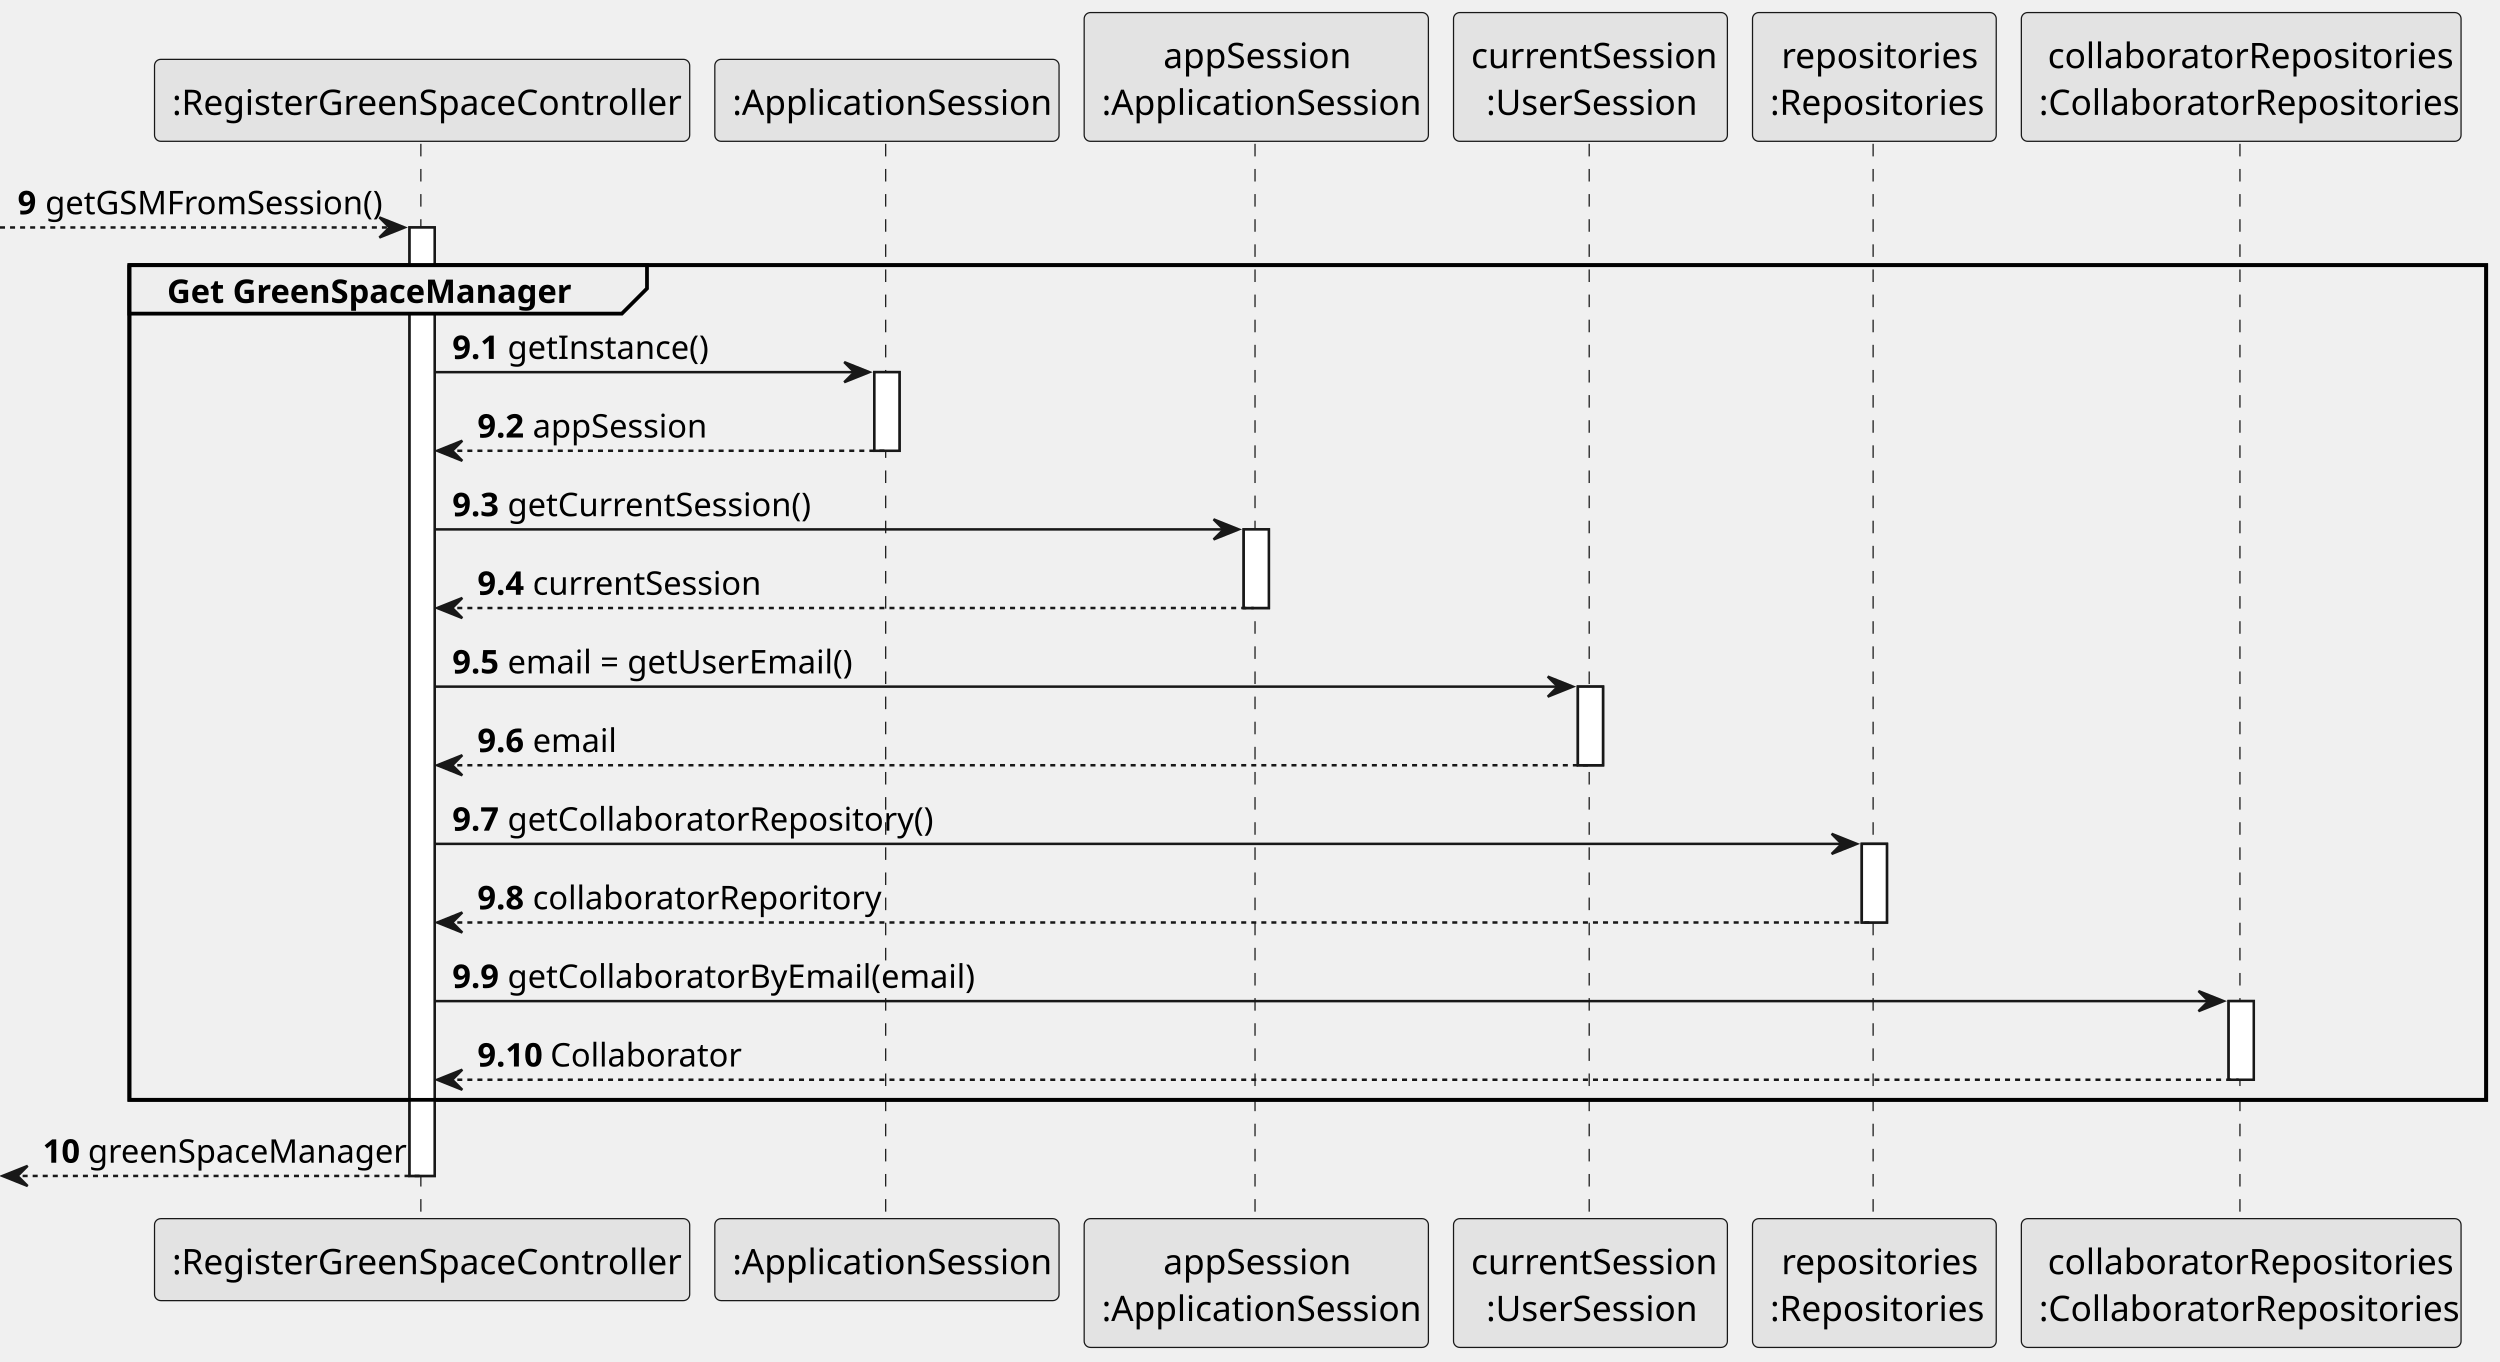
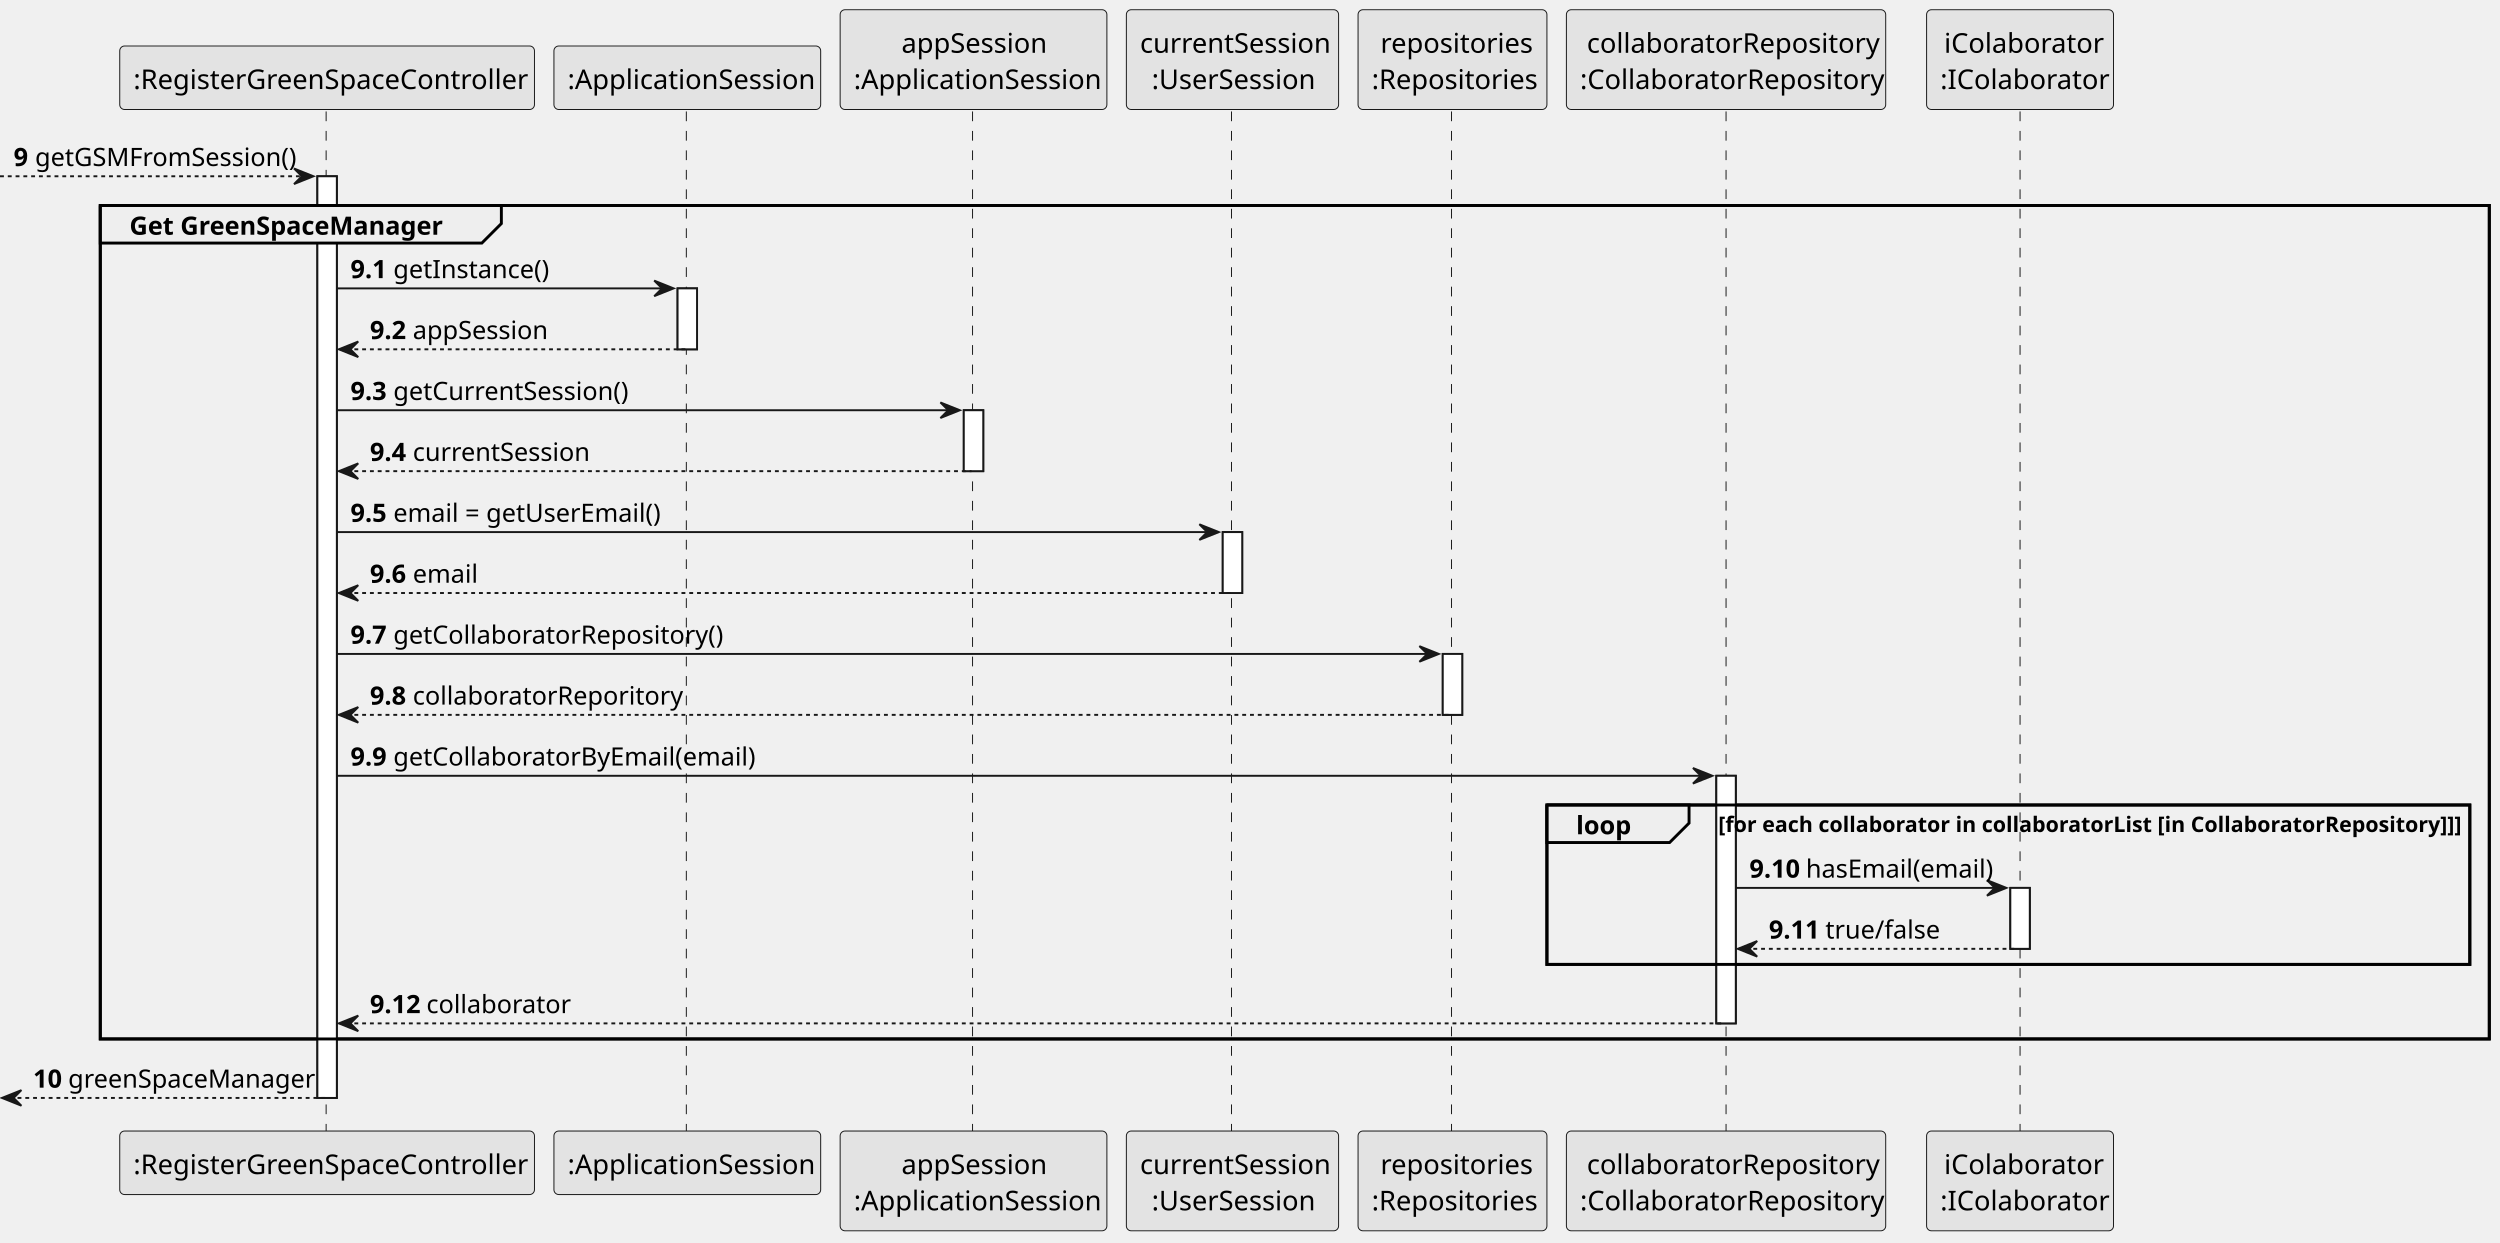
- <svg xmlns="http://www.w3.org/2000/svg" contentStyleType="text/css" height="542px" preserveAspectRatio="none" style="width:995px;height:542px;background:#FFFFFF;" version="1.1" viewBox="0 0 995 542" width="995px" zoomAndPan="magnify">
+ <svg xmlns="http://www.w3.org/2000/svg" contentStyleType="text/css" height="638px" preserveAspectRatio="none" style="width:1284px;height:638px;background:#FFFFFF;" version="1.1" viewBox="0 0 1284 638" width="1284px" zoomAndPan="magnify">
  <defs />
  <g>
-     <rect fill="#FFFFFF" height="377.492" style="stroke:#181818;stroke-width:1.0;" width="10" x="163" y="90.533" />
+     <rect fill="#FFFFFF" height="473.365" style="stroke:#181818;stroke-width:1.0;" width="10" x="163" y="90.533" />
    <rect fill="#FFFFFF" height="31.291" style="stroke:#181818;stroke-width:1.0;" width="10" x="348" y="148.115" />
    <rect fill="#FFFFFF" height="31.291" style="stroke:#181818;stroke-width:1.0;" width="10" x="495" y="210.697" />
    <rect fill="#FFFFFF" height="31.291" style="stroke:#181818;stroke-width:1.0;" width="10" x="628" y="273.279" />
    <rect fill="#FFFFFF" height="31.291" style="stroke:#181818;stroke-width:1.0;" width="10" x="741" y="335.861" />
-     <rect fill="#FFFFFF" height="31.291" style="stroke:#181818;stroke-width:1.0;" width="10" x="887" y="398.443" />
-     <rect fill="none" height="332.201" style="stroke:#000000;stroke-width:1.5;" width="938" x="51.5" y="105.533" />
-     <line style="stroke:#181818;stroke-width:0.5;stroke-dasharray:5.0,5.0;" x1="167.5" x2="167.5" y1="57.242" y2="486.025" />
-     <line style="stroke:#181818;stroke-width:0.5;stroke-dasharray:5.0,5.0;" x1="352.5" x2="352.5" y1="57.242" y2="486.025" />
-     <line style="stroke:#181818;stroke-width:0.5;stroke-dasharray:5.0,5.0;" x1="499.5" x2="499.5" y1="57.242" y2="486.025" />
-     <line style="stroke:#181818;stroke-width:0.5;stroke-dasharray:5.0,5.0;" x1="632.5" x2="632.5" y1="57.242" y2="486.025" />
-     <line style="stroke:#181818;stroke-width:0.5;stroke-dasharray:5.0,5.0;" x1="745.5" x2="745.5" y1="57.242" y2="486.025" />
-     <line style="stroke:#181818;stroke-width:0.5;stroke-dasharray:5.0,5.0;" x1="891.5" x2="891.5" y1="57.242" y2="486.025" />
+     <rect fill="#FFFFFF" height="127.164" style="stroke:#181818;stroke-width:1.0;" width="10" x="881.5" y="398.443" />
+     <rect fill="#FFFFFF" height="31.291" style="stroke:#181818;stroke-width:1.0;" width="10" x="1032.5" y="456.025" />
+     <rect fill="none" height="428.074" style="stroke:#000000;stroke-width:1.5;" width="1227" x="51.5" y="105.533" />
+     <rect fill="none" height="81.873" style="stroke:#000000;stroke-width:1.5;" width="474" x="794.5" y="413.443" />
+     <line style="stroke:#181818;stroke-width:0.5;stroke-dasharray:5.0,5.0;" x1="167.5" x2="167.5" y1="57.242" y2="581.898" />
+     <line style="stroke:#181818;stroke-width:0.5;stroke-dasharray:5.0,5.0;" x1="352.5" x2="352.5" y1="57.242" y2="581.898" />
+     <line style="stroke:#181818;stroke-width:0.5;stroke-dasharray:5.0,5.0;" x1="499.5" x2="499.5" y1="57.242" y2="581.898" />
+     <line style="stroke:#181818;stroke-width:0.5;stroke-dasharray:5.0,5.0;" x1="632.5" x2="632.5" y1="57.242" y2="581.898" />
+     <line style="stroke:#181818;stroke-width:0.5;stroke-dasharray:5.0,5.0;" x1="745.5" x2="745.5" y1="57.242" y2="581.898" />
+     <line style="stroke:#181818;stroke-width:0.5;stroke-dasharray:5.0,5.0;" x1="886.5" x2="886.5" y1="57.242" y2="581.898" />
+     <line style="stroke:#181818;stroke-width:0.5;stroke-dasharray:5.0,5.0;" x1="1037.5" x2="1037.5" y1="57.242" y2="581.898" />
    <rect fill="#E3E3E3" height="32.621" rx="2.5" ry="2.5" style="stroke:#181818;stroke-width:0.5;" width="213" x="61.5" y="23.621" />
    <text fill="#000000" font-family="sans-serif" font-size="14" lengthAdjust="spacing" textLength="199" x="68.5" y="45.728">:RegisterGreenSpaceController</text>
-     <rect fill="#E3E3E3" height="32.621" rx="2.5" ry="2.5" style="stroke:#181818;stroke-width:0.5;" width="213" x="61.5" y="485.025" />
-     <text fill="#000000" font-family="sans-serif" font-size="14" lengthAdjust="spacing" textLength="199" x="68.5" y="507.133">:RegisterGreenSpaceController</text>
+     <rect fill="#E3E3E3" height="32.621" rx="2.5" ry="2.5" style="stroke:#181818;stroke-width:0.5;" width="213" x="61.5" y="580.898" />
+     <text fill="#000000" font-family="sans-serif" font-size="14" lengthAdjust="spacing" textLength="199" x="68.5" y="603.006">:RegisterGreenSpaceController</text>
    <rect fill="#E3E3E3" height="32.621" rx="2.5" ry="2.5" style="stroke:#181818;stroke-width:0.5;" width="137" x="284.5" y="23.621" />
    <text fill="#000000" font-family="sans-serif" font-size="14" lengthAdjust="spacing" textLength="123" x="291.5" y="45.728">:ApplicationSession</text>
-     <rect fill="#E3E3E3" height="32.621" rx="2.5" ry="2.5" style="stroke:#181818;stroke-width:0.5;" width="137" x="284.5" y="485.025" />
-     <text fill="#000000" font-family="sans-serif" font-size="14" lengthAdjust="spacing" textLength="123" x="291.5" y="507.133">:ApplicationSession</text>
+     <rect fill="#E3E3E3" height="32.621" rx="2.5" ry="2.5" style="stroke:#181818;stroke-width:0.5;" width="137" x="284.5" y="580.898" />
+     <text fill="#000000" font-family="sans-serif" font-size="14" lengthAdjust="spacing" textLength="123" x="291.5" y="603.006">:ApplicationSession</text>
    <rect fill="#E3E3E3" height="51.242" rx="2.5" ry="2.5" style="stroke:#181818;stroke-width:0.5;" width="137" x="431.5" y="5" />
    <text fill="#000000" font-family="sans-serif" font-size="14" lengthAdjust="spacing" textLength="74" x="463" y="27.107">appSession</text>
    <text fill="#000000" font-family="sans-serif" font-size="14" lengthAdjust="spacing" textLength="123" x="438.5" y="45.728">:ApplicationSession</text>
-     <rect fill="#E3E3E3" height="51.242" rx="2.5" ry="2.5" style="stroke:#181818;stroke-width:0.5;" width="137" x="431.5" y="485.025" />
-     <text fill="#000000" font-family="sans-serif" font-size="14" lengthAdjust="spacing" textLength="74" x="463" y="507.133">appSession</text>
-     <text fill="#000000" font-family="sans-serif" font-size="14" lengthAdjust="spacing" textLength="123" x="438.5" y="525.754">:ApplicationSession</text>
+     <rect fill="#E3E3E3" height="51.242" rx="2.5" ry="2.5" style="stroke:#181818;stroke-width:0.5;" width="137" x="431.5" y="580.898" />
+     <text fill="#000000" font-family="sans-serif" font-size="14" lengthAdjust="spacing" textLength="74" x="463" y="603.006">appSession</text>
+     <text fill="#000000" font-family="sans-serif" font-size="14" lengthAdjust="spacing" textLength="123" x="438.5" y="621.627">:ApplicationSession</text>
    <rect fill="#E3E3E3" height="51.242" rx="2.5" ry="2.5" style="stroke:#181818;stroke-width:0.5;" width="109" x="578.5" y="5" />
    <text fill="#000000" font-family="sans-serif" font-size="14" lengthAdjust="spacing" textLength="95" x="585.5" y="27.107">currentSession</text>
    <text fill="#000000" font-family="sans-serif" font-size="14" lengthAdjust="spacing" textLength="83" x="591.5" y="45.728">:UserSession</text>
-     <rect fill="#E3E3E3" height="51.242" rx="2.5" ry="2.5" style="stroke:#181818;stroke-width:0.5;" width="109" x="578.5" y="485.025" />
-     <text fill="#000000" font-family="sans-serif" font-size="14" lengthAdjust="spacing" textLength="95" x="585.5" y="507.133">currentSession</text>
-     <text fill="#000000" font-family="sans-serif" font-size="14" lengthAdjust="spacing" textLength="83" x="591.5" y="525.754">:UserSession</text>
+     <rect fill="#E3E3E3" height="51.242" rx="2.5" ry="2.5" style="stroke:#181818;stroke-width:0.5;" width="109" x="578.5" y="580.898" />
+     <text fill="#000000" font-family="sans-serif" font-size="14" lengthAdjust="spacing" textLength="95" x="585.5" y="603.006">currentSession</text>
+     <text fill="#000000" font-family="sans-serif" font-size="14" lengthAdjust="spacing" textLength="83" x="591.5" y="621.627">:UserSession</text>
    <rect fill="#E3E3E3" height="51.242" rx="2.5" ry="2.5" style="stroke:#181818;stroke-width:0.5;" width="97" x="697.5" y="5" />
    <text fill="#000000" font-family="sans-serif" font-size="14" lengthAdjust="spacing" textLength="74" x="709" y="27.107">repositories</text>
    <text fill="#000000" font-family="sans-serif" font-size="14" lengthAdjust="spacing" textLength="83" x="704.5" y="45.728">:Repositories</text>
-     <rect fill="#E3E3E3" height="51.242" rx="2.5" ry="2.5" style="stroke:#181818;stroke-width:0.5;" width="97" x="697.5" y="485.025" />
-     <text fill="#000000" font-family="sans-serif" font-size="14" lengthAdjust="spacing" textLength="74" x="709" y="507.133">repositories</text>
-     <text fill="#000000" font-family="sans-serif" font-size="14" lengthAdjust="spacing" textLength="83" x="704.5" y="525.754">:Repositories</text>
-     <rect fill="#E3E3E3" height="51.242" rx="2.5" ry="2.5" style="stroke:#181818;stroke-width:0.5;" width="175" x="804.5" y="5" />
-     <text fill="#000000" font-family="sans-serif" font-size="14" lengthAdjust="spacing" textLength="154" x="815" y="27.107">collaboratorRepositories</text>
-     <text fill="#000000" font-family="sans-serif" font-size="14" lengthAdjust="spacing" textLength="161" x="811.5" y="45.728">:CollaboratorRepositories</text>
-     <rect fill="#E3E3E3" height="51.242" rx="2.5" ry="2.5" style="stroke:#181818;stroke-width:0.5;" width="175" x="804.5" y="485.025" />
-     <text fill="#000000" font-family="sans-serif" font-size="14" lengthAdjust="spacing" textLength="154" x="815" y="507.133">collaboratorRepositories</text>
-     <text fill="#000000" font-family="sans-serif" font-size="14" lengthAdjust="spacing" textLength="161" x="811.5" y="525.754">:CollaboratorRepositories</text>
-     <rect fill="#FFFFFF" height="377.492" style="stroke:#181818;stroke-width:1.0;" width="10" x="163" y="90.533" />
+     <rect fill="#E3E3E3" height="51.242" rx="2.5" ry="2.5" style="stroke:#181818;stroke-width:0.5;" width="97" x="697.5" y="580.898" />
+     <text fill="#000000" font-family="sans-serif" font-size="14" lengthAdjust="spacing" textLength="74" x="709" y="603.006">repositories</text>
+     <text fill="#000000" font-family="sans-serif" font-size="14" lengthAdjust="spacing" textLength="83" x="704.5" y="621.627">:Repositories</text>
+     <rect fill="#E3E3E3" height="51.242" rx="2.5" ry="2.5" style="stroke:#181818;stroke-width:0.5;" width="164" x="804.5" y="5" />
+     <text fill="#000000" font-family="sans-serif" font-size="14" lengthAdjust="spacing" textLength="143" x="815" y="27.107">collaboratorRepository</text>
+     <text fill="#000000" font-family="sans-serif" font-size="14" lengthAdjust="spacing" textLength="150" x="811.5" y="45.728">:CollaboratorRepository</text>
+     <rect fill="#E3E3E3" height="51.242" rx="2.5" ry="2.5" style="stroke:#181818;stroke-width:0.5;" width="164" x="804.5" y="580.898" />
+     <text fill="#000000" font-family="sans-serif" font-size="14" lengthAdjust="spacing" textLength="143" x="815" y="603.006">collaboratorRepository</text>
+     <text fill="#000000" font-family="sans-serif" font-size="14" lengthAdjust="spacing" textLength="150" x="811.5" y="621.627">:CollaboratorRepository</text>
+     <rect fill="#E3E3E3" height="51.242" rx="2.5" ry="2.5" style="stroke:#181818;stroke-width:0.5;" width="96" x="989.5" y="5" />
+     <text fill="#000000" font-family="sans-serif" font-size="14" lengthAdjust="spacing" textLength="78" x="998.5" y="27.107">iColaborator</text>
+     <text fill="#000000" font-family="sans-serif" font-size="14" lengthAdjust="spacing" textLength="82" x="996.5" y="45.728">:IColaborator</text>
+     <rect fill="#E3E3E3" height="51.242" rx="2.5" ry="2.5" style="stroke:#181818;stroke-width:0.5;" width="96" x="989.5" y="580.898" />
+     <text fill="#000000" font-family="sans-serif" font-size="14" lengthAdjust="spacing" textLength="78" x="998.5" y="603.006">iColaborator</text>
+     <text fill="#000000" font-family="sans-serif" font-size="14" lengthAdjust="spacing" textLength="82" x="996.5" y="621.627">:IColaborator</text>
+     <rect fill="#FFFFFF" height="473.365" style="stroke:#181818;stroke-width:1.0;" width="10" x="163" y="90.533" />
    <rect fill="#FFFFFF" height="31.291" style="stroke:#181818;stroke-width:1.0;" width="10" x="348" y="148.115" />
    <rect fill="#FFFFFF" height="31.291" style="stroke:#181818;stroke-width:1.0;" width="10" x="495" y="210.697" />
    <rect fill="#FFFFFF" height="31.291" style="stroke:#181818;stroke-width:1.0;" width="10" x="628" y="273.279" />
    <rect fill="#FFFFFF" height="31.291" style="stroke:#181818;stroke-width:1.0;" width="10" x="741" y="335.861" />
-     <rect fill="#FFFFFF" height="31.291" style="stroke:#181818;stroke-width:1.0;" width="10" x="887" y="398.443" />
+     <rect fill="#FFFFFF" height="127.164" style="stroke:#181818;stroke-width:1.0;" width="10" x="881.5" y="398.443" />
+     <rect fill="#FFFFFF" height="31.291" style="stroke:#181818;stroke-width:1.0;" width="10" x="1032.5" y="456.025" />
    <polygon fill="#181818" points="151,86.533,161,90.533,151,94.533,155,90.533" style="stroke:#181818;stroke-width:1.0;" />
    <line style="stroke:#181818;stroke-width:1.0;stroke-dasharray:2.0,2.0;" x1="0" x2="157" y1="90.533" y2="90.533" />
    <text fill="#000000" font-family="sans-serif" font-size="13" font-weight="bold" lengthAdjust="spacing" textLength="7" x="7" y="85.27">9</text>
    <text fill="#000000" font-family="sans-serif" font-size="13" lengthAdjust="spacing" textLength="133" x="18" y="85.27">getGSMFromSession()</text>
    <path d="M51.5,105.533 L257.5,105.533 L257.5,114.824 L247.5,124.824 L51.5,124.824 L51.5,105.533 " fill="#EEEEEE" style="stroke:#000000;stroke-width:1.5;" />
-     <rect fill="none" height="332.201" style="stroke:#000000;stroke-width:1.5;" width="938" x="51.5" y="105.533" />
+     <rect fill="none" height="428.074" style="stroke:#000000;stroke-width:1.5;" width="1227" x="51.5" y="105.533" />
    <text fill="#000000" font-family="sans-serif" font-size="13" font-weight="bold" lengthAdjust="spacing" textLength="161" x="66.5" y="120.561">Get GreenSpaceManager</text>
    <polygon fill="#181818" points="336,144.115,346,148.115,336,152.115,340,148.115" style="stroke:#181818;stroke-width:1.0;" />
    <line style="stroke:#181818;stroke-width:1.0;" x1="173" x2="342" y1="148.115" y2="148.115" />
    <text fill="#000000" font-family="sans-serif" font-size="13" font-weight="bold" lengthAdjust="spacing" textLength="18" x="180" y="142.852">9.1</text>
    <text fill="#000000" font-family="sans-serif" font-size="13" lengthAdjust="spacing" textLength="75" x="202" y="142.852">getInstance()</text>
    <polygon fill="#181818" points="184,175.406,174,179.406,184,183.406,180,179.406" style="stroke:#181818;stroke-width:1.0;" />
    <line style="stroke:#181818;stroke-width:1.0;stroke-dasharray:2.0,2.0;" x1="178" x2="352" y1="179.406" y2="179.406" />
    <text fill="#000000" font-family="sans-serif" font-size="13" font-weight="bold" lengthAdjust="spacing" textLength="18" x="190" y="174.144">9.2</text>
    <text fill="#000000" font-family="sans-serif" font-size="13" lengthAdjust="spacing" textLength="68" x="212" y="174.144">appSession</text>
    <polygon fill="#181818" points="483,206.697,493,210.697,483,214.697,487,210.697" style="stroke:#181818;stroke-width:1.0;" />
    <line style="stroke:#181818;stroke-width:1.0;" x1="173" x2="489" y1="210.697" y2="210.697" />
    <text fill="#000000" font-family="sans-serif" font-size="13" font-weight="bold" lengthAdjust="spacing" textLength="18" x="180" y="205.435">9.3</text>
    <text fill="#000000" font-family="sans-serif" font-size="13" lengthAdjust="spacing" textLength="115" x="202" y="205.435">getCurrentSession()</text>
    <polygon fill="#181818" points="184,237.988,174,241.988,184,245.988,180,241.988" style="stroke:#181818;stroke-width:1.0;" />
    <line style="stroke:#181818;stroke-width:1.0;stroke-dasharray:2.0,2.0;" x1="178" x2="499" y1="241.988" y2="241.988" />
    <text fill="#000000" font-family="sans-serif" font-size="13" font-weight="bold" lengthAdjust="spacing" textLength="18" x="190" y="236.726">9.4</text>
    <text fill="#000000" font-family="sans-serif" font-size="13" lengthAdjust="spacing" textLength="87" x="212" y="236.726">currentSession</text>
    <polygon fill="#181818" points="616,269.279,626,273.279,616,277.279,620,273.279" style="stroke:#181818;stroke-width:1.0;" />
    <line style="stroke:#181818;stroke-width:1.0;" x1="173" x2="622" y1="273.279" y2="273.279" />
    <text fill="#000000" font-family="sans-serif" font-size="13" font-weight="bold" lengthAdjust="spacing" textLength="18" x="180" y="268.017">9.5</text>
    <text fill="#000000" font-family="sans-serif" font-size="13" lengthAdjust="spacing" textLength="133" x="202" y="268.017">email = getUserEmail()</text>
    <polygon fill="#181818" points="184,300.57,174,304.57,184,308.57,180,304.57" style="stroke:#181818;stroke-width:1.0;" />
    <line style="stroke:#181818;stroke-width:1.0;stroke-dasharray:2.0,2.0;" x1="178" x2="632" y1="304.57" y2="304.57" />
    <text fill="#000000" font-family="sans-serif" font-size="13" font-weight="bold" lengthAdjust="spacing" textLength="18" x="190" y="299.308">9.6</text>
    <text fill="#000000" font-family="sans-serif" font-size="13" lengthAdjust="spacing" textLength="31" x="212" y="299.308">email</text>
    <polygon fill="#181818" points="729,331.861,739,335.861,729,339.861,733,335.861" style="stroke:#181818;stroke-width:1.0;" />
    <line style="stroke:#181818;stroke-width:1.0;" x1="173" x2="735" y1="335.861" y2="335.861" />
    <text fill="#000000" font-family="sans-serif" font-size="13" font-weight="bold" lengthAdjust="spacing" textLength="18" x="180" y="330.599">9.7</text>
    <text fill="#000000" font-family="sans-serif" font-size="13" lengthAdjust="spacing" textLength="157" x="202" y="330.599">getCollaboratorRepository()</text>
    <polygon fill="#181818" points="184,363.152,174,367.152,184,371.152,180,367.152" style="stroke:#181818;stroke-width:1.0;" />
    <line style="stroke:#181818;stroke-width:1.0;stroke-dasharray:2.0,2.0;" x1="178" x2="745" y1="367.152" y2="367.152" />
    <text fill="#000000" font-family="sans-serif" font-size="13" font-weight="bold" lengthAdjust="spacing" textLength="18" x="190" y="361.89">9.8</text>
    <text fill="#000000" font-family="sans-serif" font-size="13" lengthAdjust="spacing" textLength="126" x="212" y="361.89">collaboratorReporitory</text>
-     <polygon fill="#181818" points="875,394.443,885,398.443,875,402.443,879,398.443" style="stroke:#181818;stroke-width:1.0;" />
-     <line style="stroke:#181818;stroke-width:1.0;" x1="173" x2="881" y1="398.443" y2="398.443" />
+     <polygon fill="#181818" points="869.5,394.443,879.5,398.443,869.5,402.443,873.5,398.443" style="stroke:#181818;stroke-width:1.0;" />
+     <line style="stroke:#181818;stroke-width:1.0;" x1="173" x2="875.5" y1="398.443" y2="398.443" />
    <text fill="#000000" font-family="sans-serif" font-size="13" font-weight="bold" lengthAdjust="spacing" textLength="18" x="180" y="393.181">9.9</text>
    <text fill="#000000" font-family="sans-serif" font-size="13" lengthAdjust="spacing" textLength="175" x="202" y="393.181">getCollaboratorByEmail(email)</text>
-     <polygon fill="#181818" points="184,425.734,174,429.734,184,433.734,180,429.734" style="stroke:#181818;stroke-width:1.0;" />
-     <line style="stroke:#181818;stroke-width:1.0;stroke-dasharray:2.0,2.0;" x1="178" x2="891" y1="429.734" y2="429.734" />
-     <text fill="#000000" font-family="sans-serif" font-size="13" font-weight="bold" lengthAdjust="spacing" textLength="25" x="190" y="424.472">9.10</text>
-     <text fill="#000000" font-family="sans-serif" font-size="13" lengthAdjust="spacing" textLength="69" x="219" y="424.472">Collaborator</text>
-     <polygon fill="#181818" points="11,464.025,1,468.025,11,472.025,7,468.025" style="stroke:#181818;stroke-width:1.0;" />
-     <line style="stroke:#181818;stroke-width:1.0;stroke-dasharray:2.0,2.0;" x1="5" x2="167" y1="468.025" y2="468.025" />
-     <text fill="#000000" font-family="sans-serif" font-size="13" font-weight="bold" lengthAdjust="spacing" textLength="14" x="17" y="462.763">10</text>
-     <text fill="#000000" font-family="sans-serif" font-size="13" lengthAdjust="spacing" textLength="119" x="35" y="462.763">greenSpaceManager</text>
+     <path d="M794.5,413.443 L867.5,413.443 L867.5,422.734 L857.5,432.734 L794.5,432.734 L794.5,413.443 " fill="#EEEEEE" style="stroke:#000000;stroke-width:1.5;" />
+     <rect fill="none" height="81.873" style="stroke:#000000;stroke-width:1.5;" width="474" x="794.5" y="413.443" />
+     <text fill="#000000" font-family="sans-serif" font-size="13" font-weight="bold" lengthAdjust="spacing" textLength="28" x="809.5" y="428.472">loop</text>
+     <text fill="#000000" font-family="sans-serif" font-size="11" font-weight="bold" lengthAdjust="spacing" textLength="381" x="882.5" y="427.313">[for each collaborator in collaboratorList [in CollaboratorRepository]]]</text>
+     <polygon fill="#181818" points="1020.5,452.025,1030.5,456.025,1020.5,460.025,1024.5,456.025" style="stroke:#181818;stroke-width:1.0;" />
+     <line style="stroke:#181818;stroke-width:1.0;" x1="891.5" x2="1026.5" y1="456.025" y2="456.025" />
+     <text fill="#000000" font-family="sans-serif" font-size="13" font-weight="bold" lengthAdjust="spacing" textLength="25" x="898.5" y="450.763">9.10</text>
+     <text fill="#000000" font-family="sans-serif" font-size="13" lengthAdjust="spacing" textLength="93" x="927.5" y="450.763">hasEmail(email)</text>
+     <polygon fill="#181818" points="902.5,483.316,892.5,487.316,902.5,491.316,898.5,487.316" style="stroke:#181818;stroke-width:1.0;" />
+     <line style="stroke:#181818;stroke-width:1.0;stroke-dasharray:2.0,2.0;" x1="896.5" x2="1036.5" y1="487.316" y2="487.316" />
+     <text fill="#000000" font-family="sans-serif" font-size="13" font-weight="bold" lengthAdjust="spacing" textLength="25" x="908.5" y="482.054">9.11</text>
+     <text fill="#000000" font-family="sans-serif" font-size="13" lengthAdjust="spacing" textLength="53" x="937.5" y="482.054">true/false</text>
+     <polygon fill="#181818" points="184,521.607,174,525.607,184,529.607,180,525.607" style="stroke:#181818;stroke-width:1.0;" />
+     <line style="stroke:#181818;stroke-width:1.0;stroke-dasharray:2.0,2.0;" x1="178" x2="885.5" y1="525.607" y2="525.607" />
+     <text fill="#000000" font-family="sans-serif" font-size="13" font-weight="bold" lengthAdjust="spacing" textLength="25" x="190" y="520.345">9.12</text>
+     <text fill="#000000" font-family="sans-serif" font-size="13" lengthAdjust="spacing" textLength="67" x="219" y="520.345">collaborator</text>
+     <polygon fill="#181818" points="11,559.898,1,563.898,11,567.898,7,563.898" style="stroke:#181818;stroke-width:1.0;" />
+     <line style="stroke:#181818;stroke-width:1.0;stroke-dasharray:2.0,2.0;" x1="5" x2="167" y1="563.898" y2="563.898" />
+     <text fill="#000000" font-family="sans-serif" font-size="13" font-weight="bold" lengthAdjust="spacing" textLength="14" x="17" y="558.636">10</text>
+     <text fill="#000000" font-family="sans-serif" font-size="13" lengthAdjust="spacing" textLength="119" x="35" y="558.636">greenSpaceManager</text>
  </g>
</svg>
